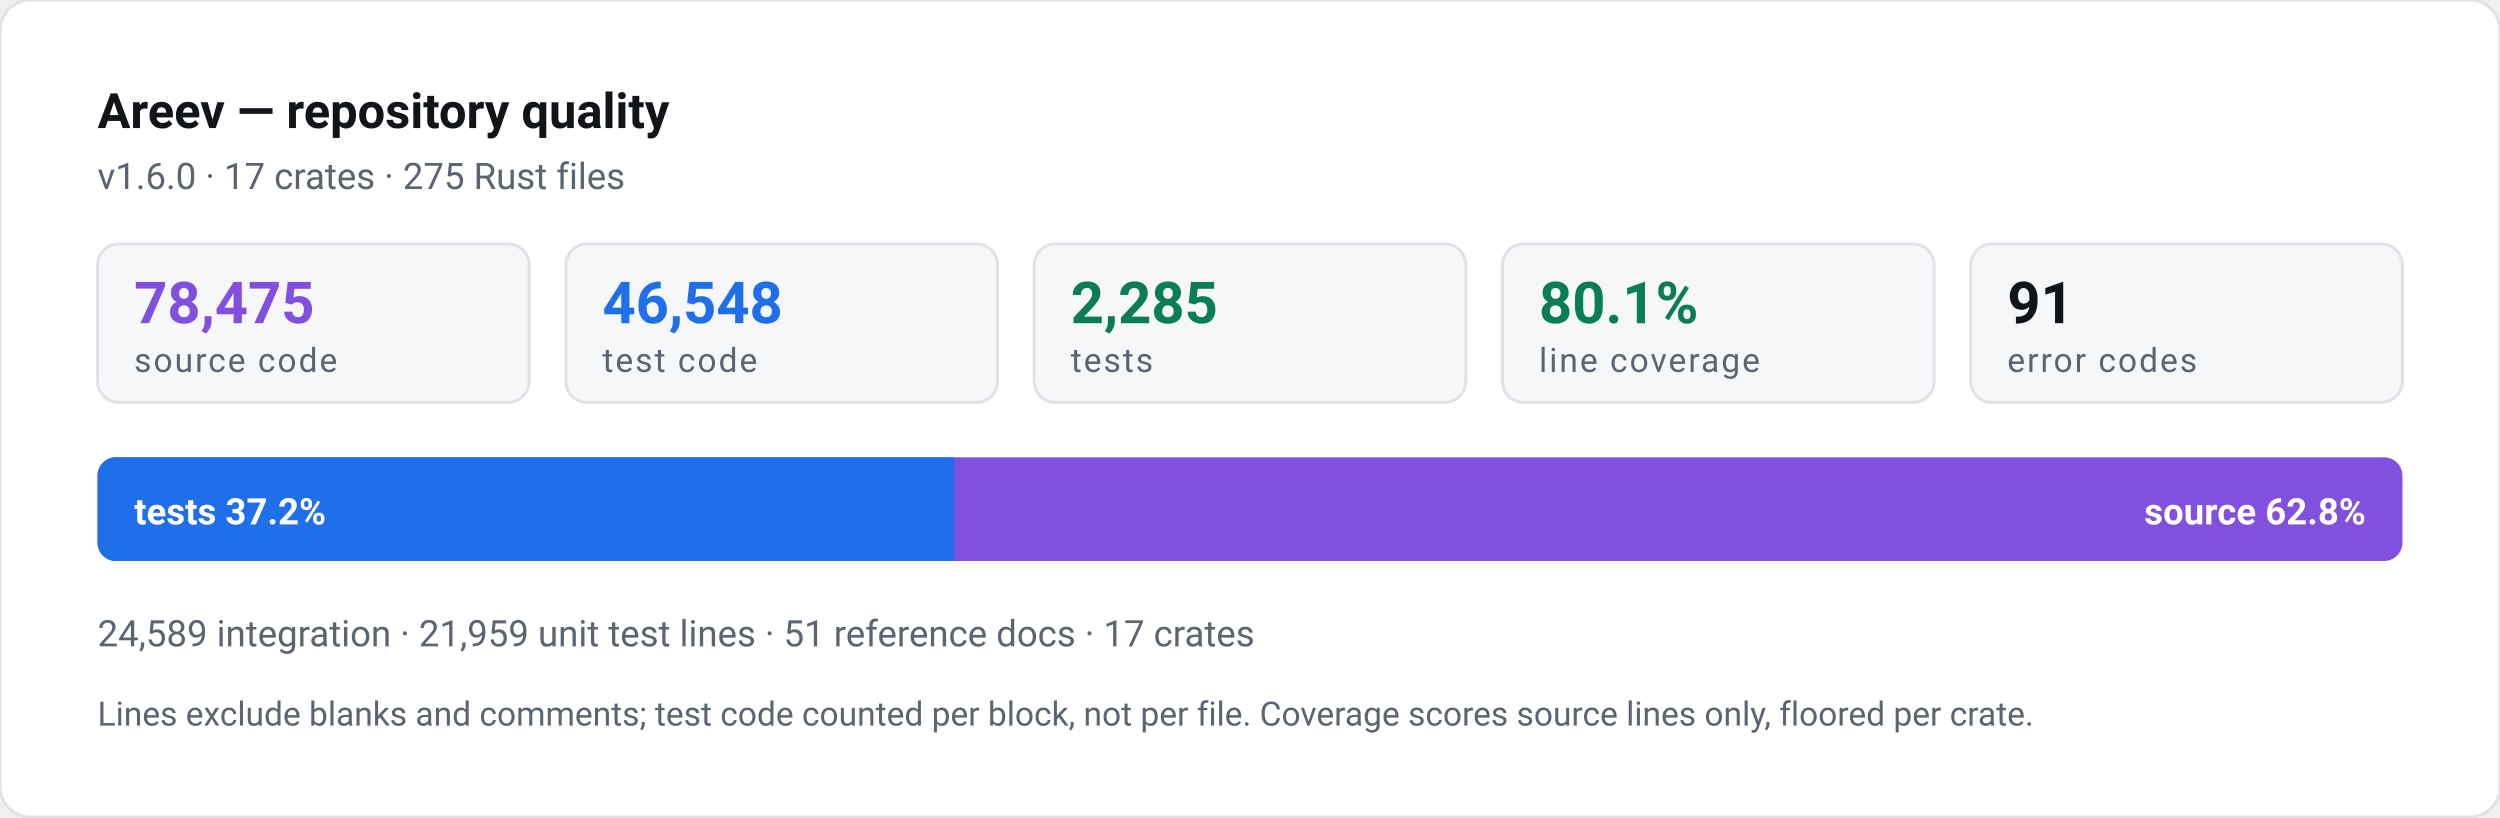
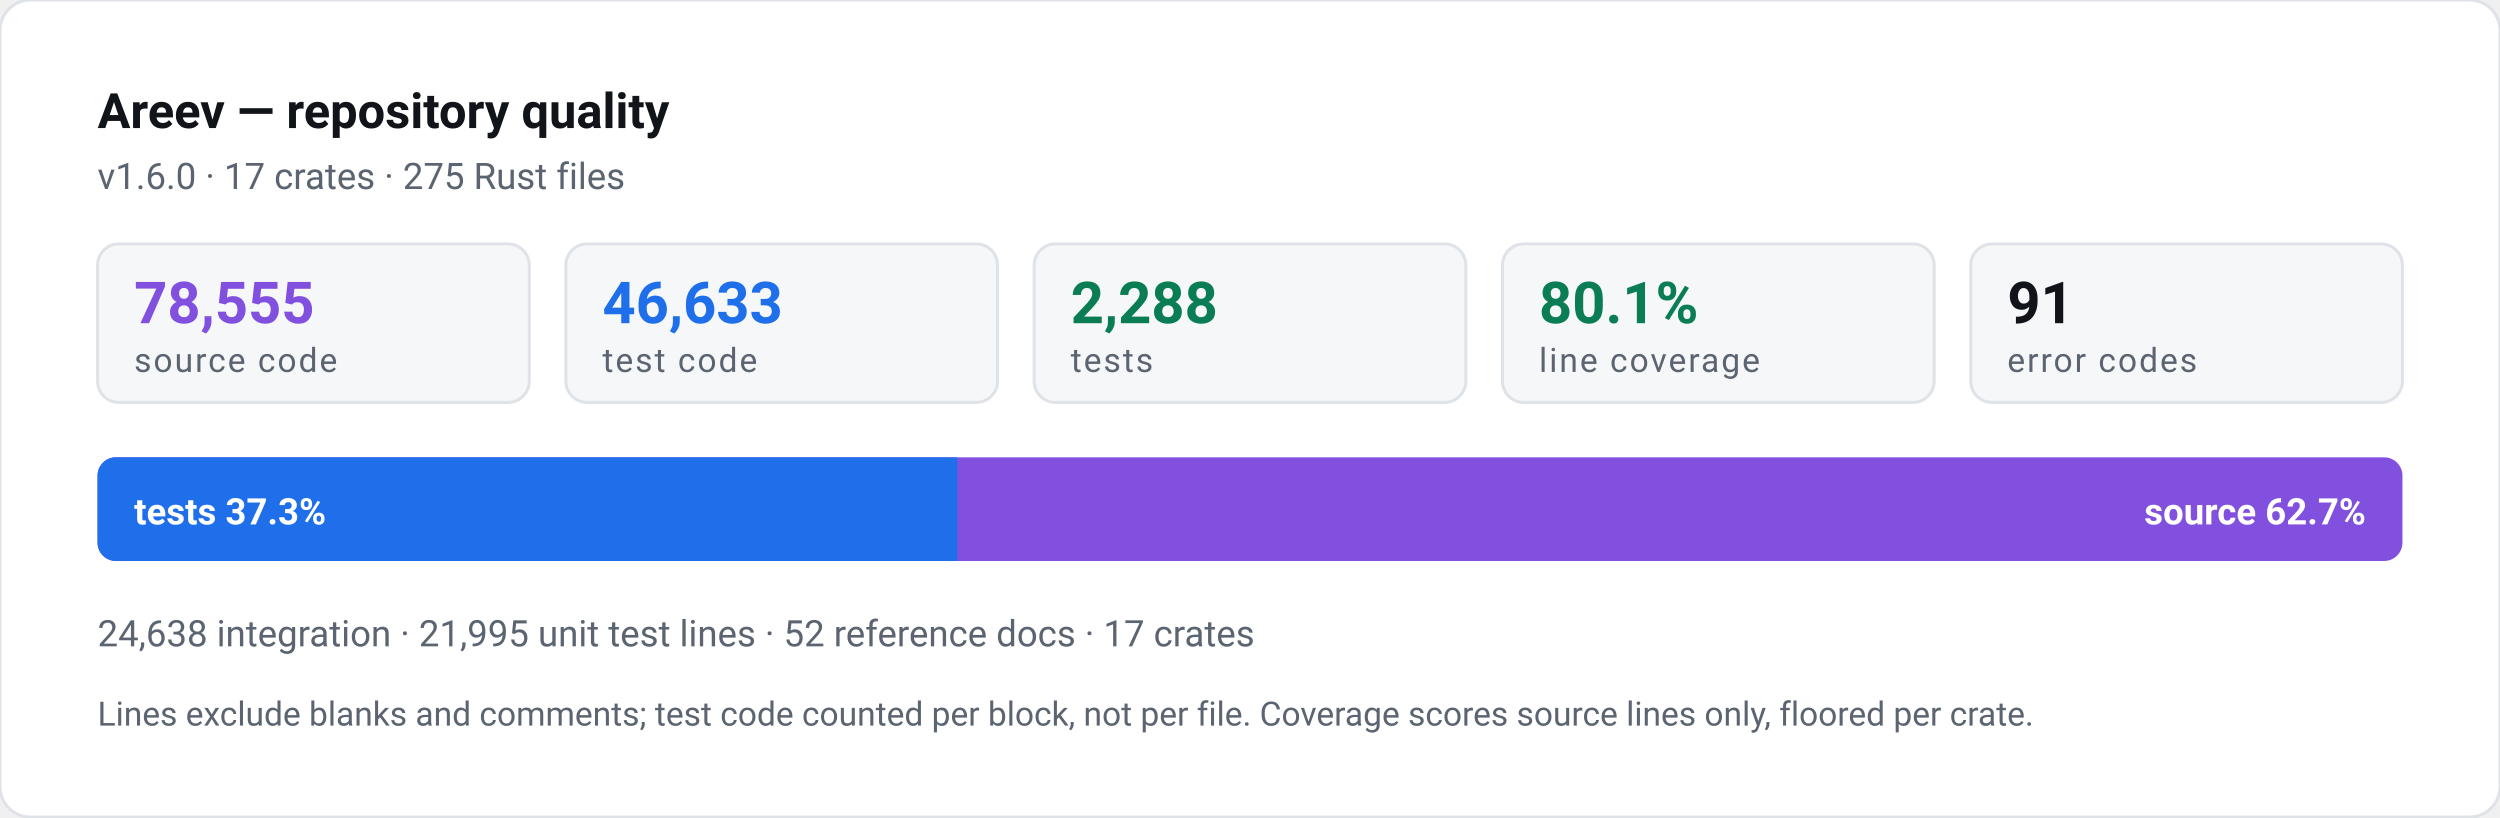
- <svg xmlns="http://www.w3.org/2000/svg" width="820" height="268" viewBox="0 0 820 268" role="img" aria-label="Areev repository quality: 46,548 lines of test code against 78,475 lines of source, 2,285 tests, 80.1% line coverage">
+ <svg xmlns="http://www.w3.org/2000/svg" width="820" height="268" viewBox="0 0 820 268" role="img" aria-label="Areev repository quality: 46,633 lines of test code against 78,555 lines of source, 2,288 tests, 80.1% line coverage">
  <style>text{font-family:ui-sans-serif,-apple-system,"Segoe UI",Roboto,Helvetica,Arial,sans-serif}.n{font-weight:700;font-variant-numeric:tabular-nums}.l{font-size:11px;letter-spacing:.06em;text-transform:uppercase}</style>
  <rect width="820" height="268" rx="10" fill="#ffffff" stroke="#dfe3e8" />
  <text x="32" y="42" class="n" font-size="16" fill="#111418">Areev — repository quality</text>
  <text x="32" y="62" font-size="12" fill="#5b6470">v1.6.0 · 17 crates · 275 Rust files</text>
  <rect x="32.0" y="80" width="141.6" height="52" rx="7" fill="#f6f7f9" stroke="#dfe3e8" />
-   <text x="44.0" y="106" class="n" font-size="19" fill="#8250df">78,475</text>
+   <text x="44.0" y="106" class="n" font-size="19" fill="#8250df">78,555</text>
  <text x="44.0" y="122" class="l" fill="#5b6470">source code</text>
  <rect x="185.6" y="80" width="141.6" height="52" rx="7" fill="#f6f7f9" stroke="#dfe3e8" />
-   <text x="197.6" y="106" class="n" font-size="19" fill="#1f6feb">46,548</text>
+   <text x="197.6" y="106" class="n" font-size="19" fill="#1f6feb">46,633</text>
  <text x="197.6" y="122" class="l" fill="#5b6470">test code</text>
  <rect x="339.2" y="80" width="141.6" height="52" rx="7" fill="#f6f7f9" stroke="#dfe3e8" />
-   <text x="351.2" y="106" class="n" font-size="19" fill="#0a7d55">2,285</text>
+   <text x="351.2" y="106" class="n" font-size="19" fill="#0a7d55">2,288</text>
  <text x="351.2" y="122" class="l" fill="#5b6470">tests</text>
  <rect x="492.8" y="80" width="141.6" height="52" rx="7" fill="#f6f7f9" stroke="#dfe3e8" />
  <text x="504.8" y="106" class="n" font-size="19" fill="#0a7d55">80.1%</text>
  <text x="504.8" y="122" class="l" fill="#5b6470">line coverage</text>
  <rect x="646.4" y="80" width="141.6" height="52" rx="7" fill="#f6f7f9" stroke="#dfe3e8" />
  <text x="658.4" y="106" class="n" font-size="19" fill="#111418">91</text>
  <text x="658.4" y="122" class="l" fill="#5b6470">error codes</text>
  <rect x="32" y="150" width="756" height="34" rx="6" fill="#8250df" />
-   <path d="M32 156a6 6 0 0 1 6-6h275v34h-275a6 6 0 0 1-6-6z" fill="#1f6feb" />
-   <text x="44" y="172" class="n" font-size="12" fill="#ffffff">tests 37.2%</text>
-   <text x="776" y="172" class="n" font-size="12" fill="#ffffff" text-anchor="end">source 62.8%</text>
-   <text x="32" y="212" font-size="12" fill="#5b6470">24,589 integration · 21,959 unit test lines · 51 reference docs · 17 crates</text>
+   <path d="M32 156a6 6 0 0 1 6-6h276v34h-276a6 6 0 0 1-6-6z" fill="#1f6feb" />
+   <text x="44" y="172" class="n" font-size="12" fill="#ffffff">tests 37.3%</text>
+   <text x="776" y="172" class="n" font-size="12" fill="#ffffff" text-anchor="end">source 62.7%</text>
+   <text x="32" y="212" font-size="12" fill="#5b6470">24,638 integration · 21,995 unit test lines · 52 reference docs · 17 crates</text>
  <text x="32" y="238" font-size="11" fill="#5b6470">Lines exclude blanks and comments; test code counted per block, not per file. Coverage scores source lines only, floored per crate.</text>
</svg>
